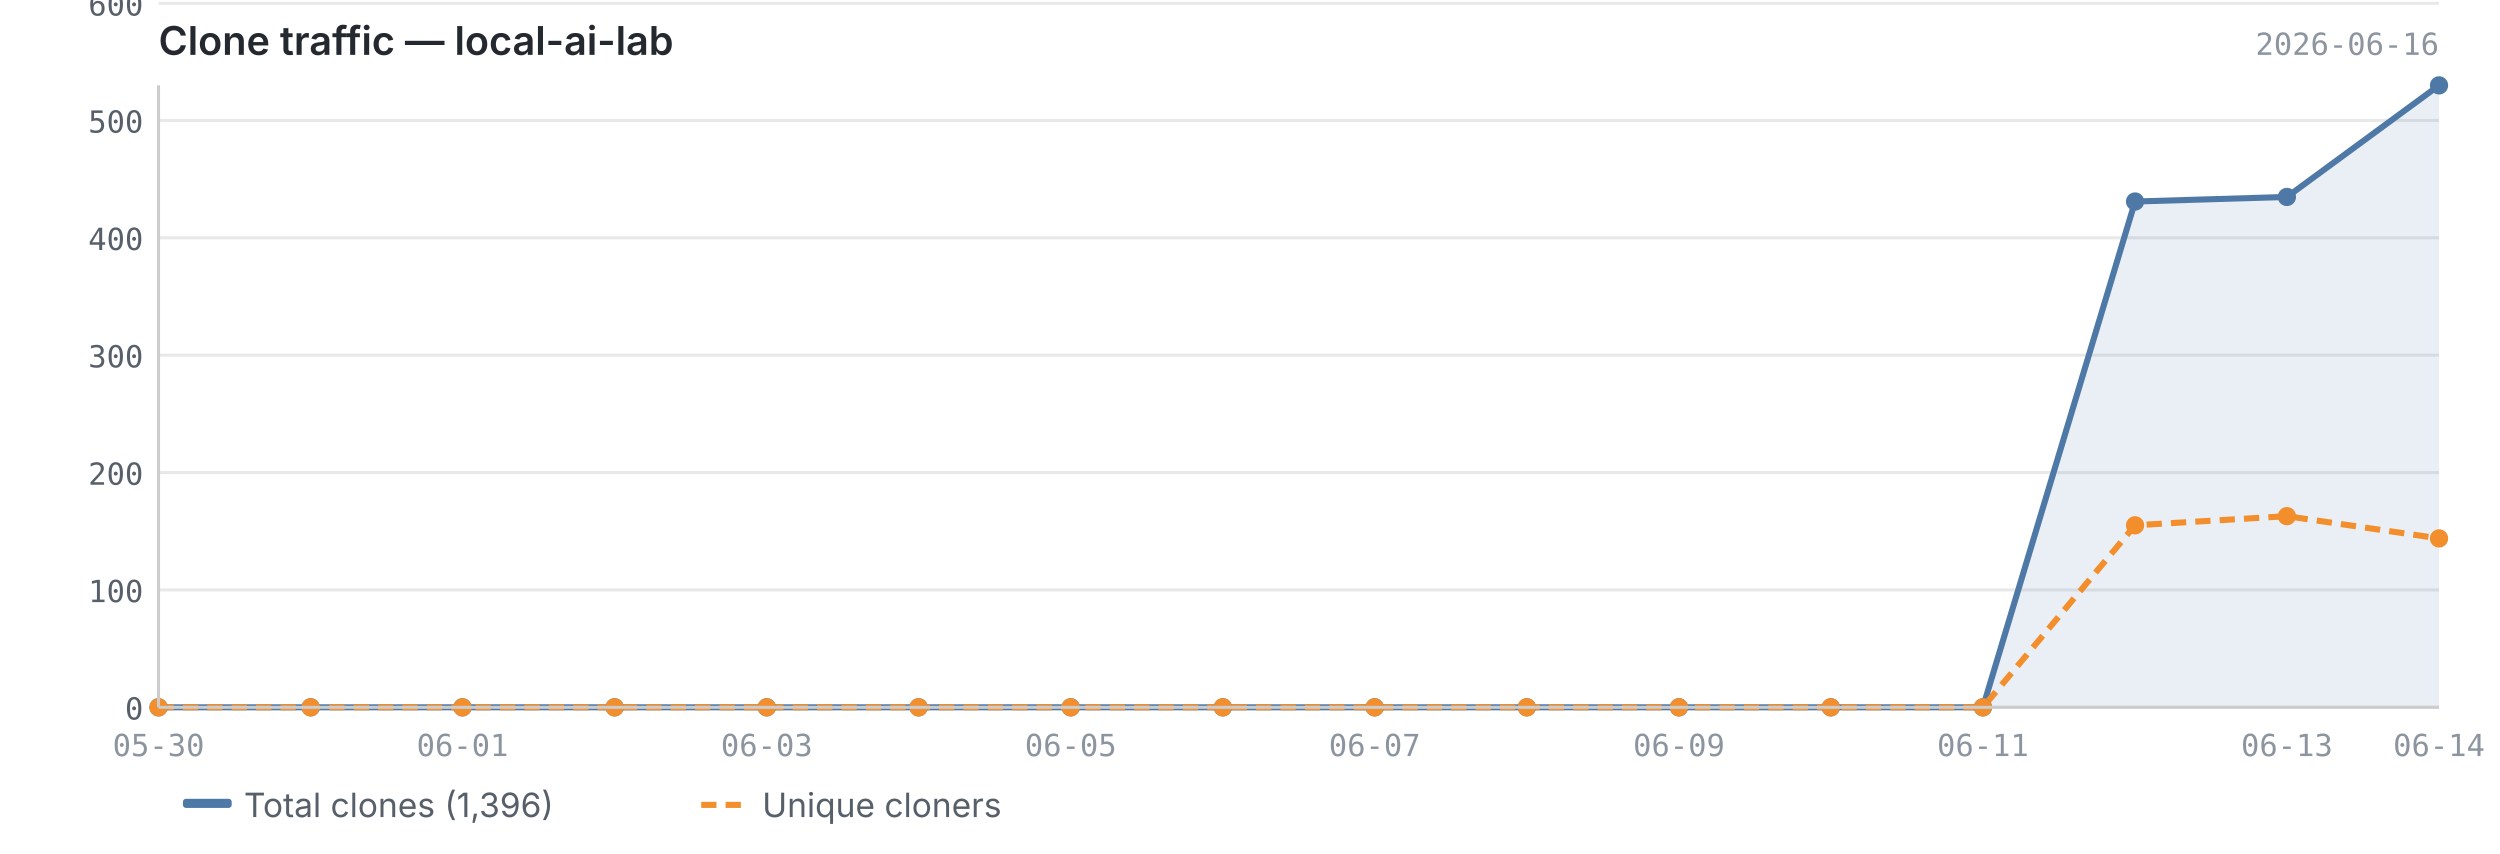
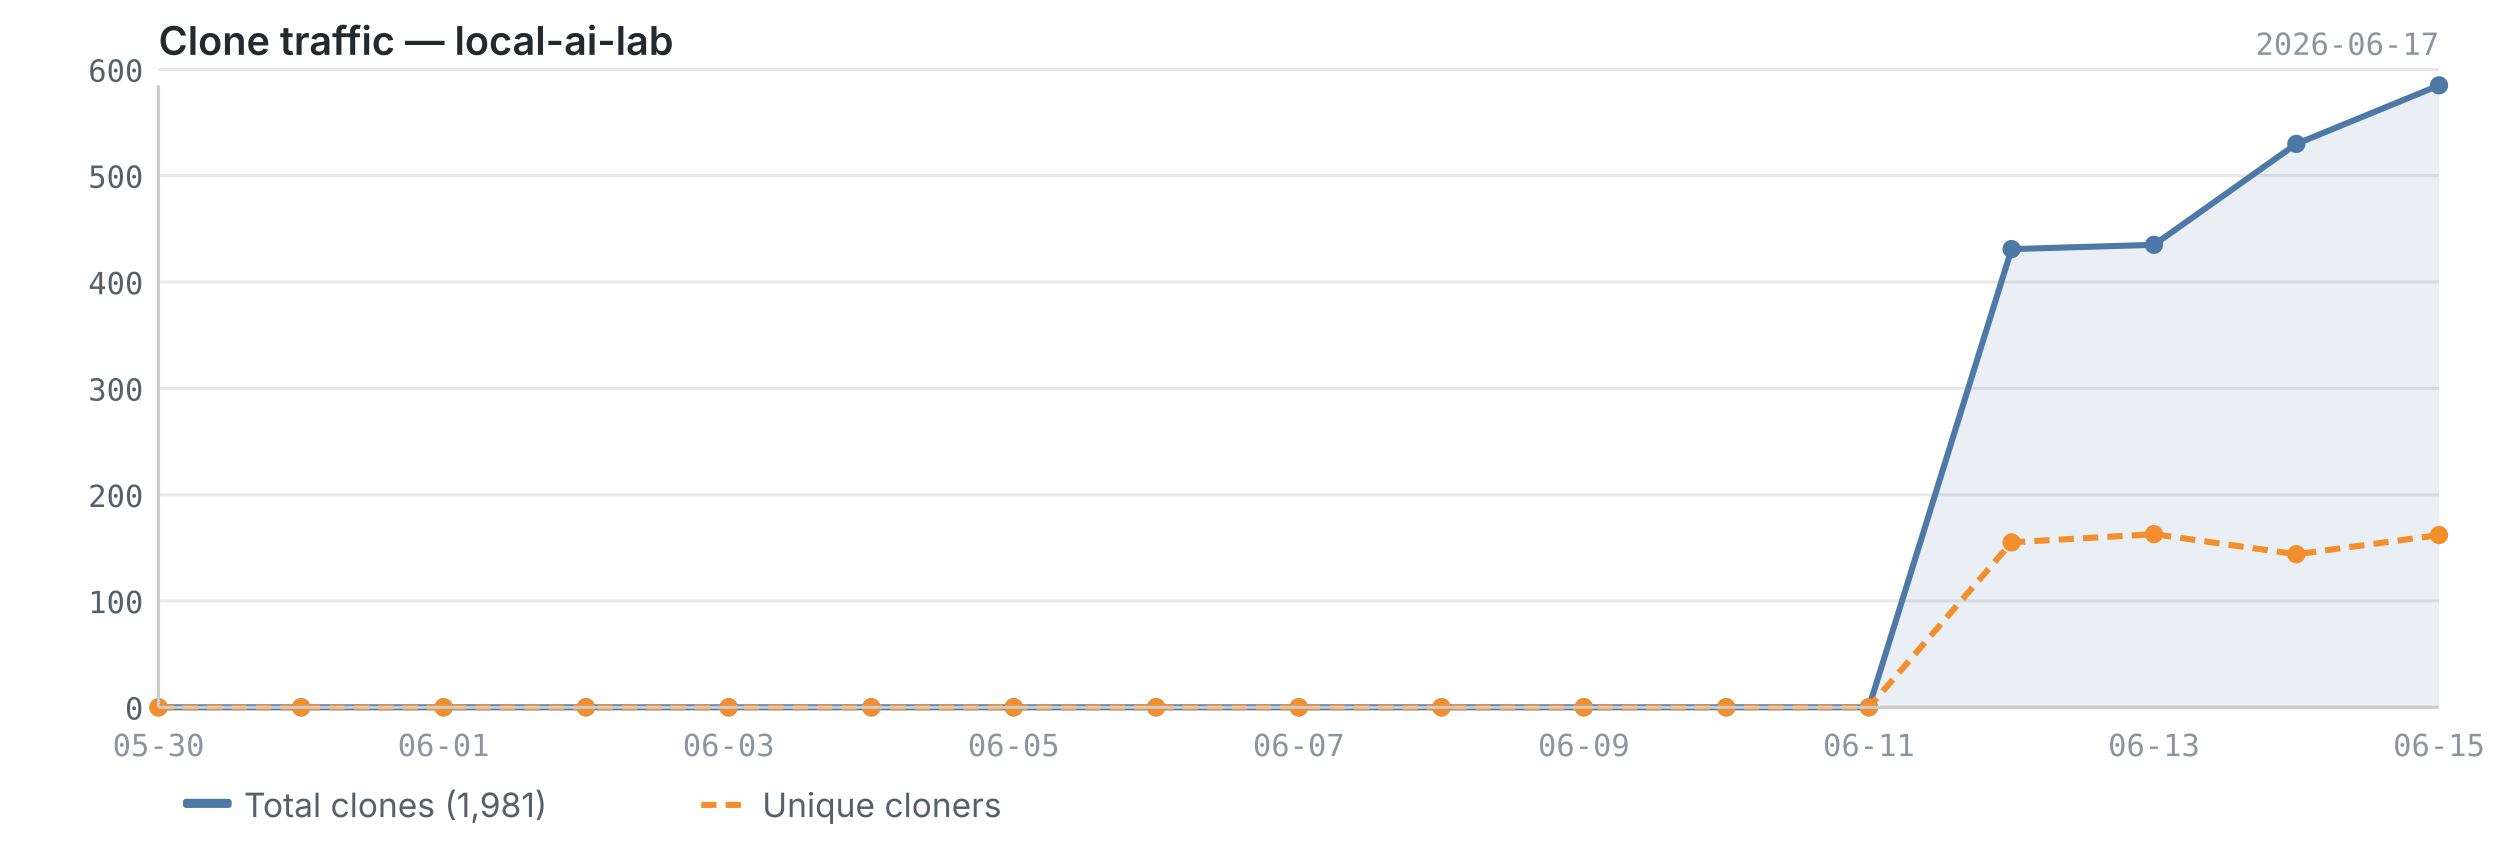
<svg xmlns="http://www.w3.org/2000/svg" viewBox="0 0 820 280" width="820" height="280">
  <text x="52" y="18" font-size="13" font-weight="600" fill="#24292f" font-family="-apple-system, BlinkMacSystemFont, 'Segoe UI', sans-serif">Clone traffic — local-ai-lab</text>
-   <text x="800" y="18" font-size="10" fill="#8c959f" font-family="ui-monospace, SFMono-Regular, 'SF Mono', Menlo, monospace" text-anchor="end">2026-06-16</text>
+   <text x="800" y="18" font-size="10" fill="#8c959f" font-family="ui-monospace, SFMono-Regular, 'SF Mono', Menlo, monospace" text-anchor="end">2026-06-17</text>
  <line x1="52" y1="232.0" x2="800" y2="232.0" stroke="#e8e8e8" stroke-width="1" />
-   <line x1="52" y1="193.5" x2="800" y2="193.5" stroke="#e8e8e8" stroke-width="1" />
-   <line x1="52" y1="155.0" x2="800" y2="155.0" stroke="#e8e8e8" stroke-width="1" />
-   <line x1="52" y1="116.5" x2="800" y2="116.5" stroke="#e8e8e8" stroke-width="1" />
-   <line x1="52" y1="78.0" x2="800" y2="78.0" stroke="#e8e8e8" stroke-width="1" />
-   <line x1="52" y1="39.5" x2="800" y2="39.5" stroke="#e8e8e8" stroke-width="1" />
-   <line x1="52" y1="1.1" x2="800" y2="1.1" stroke="#e8e8e8" stroke-width="1" />
-   <path d="M52.0,232.0 L52.0,232.0 L101.9,232.0 L151.7,232.0 L201.6,232.0 L251.5,232.0 L301.3,232.0 L351.2,232.0 L401.1,232.0 L450.9,232.0 L500.8,232.0 L550.7,232.0 L600.5,232.0 L650.4,232.0 L700.3,66.1 L750.1,64.6 L800.0,28.0 L800.0,232.0 L52.0,232.0Z" fill="#4e79a7" opacity="0.12" />
-   <polyline points="52.0,232.0 101.9,232.0 151.7,232.0 201.6,232.0 251.5,232.0 301.3,232.0 351.2,232.0 401.1,232.0 450.9,232.0 500.8,232.0 550.7,232.0 600.5,232.0 650.4,232.0 700.3,66.1 750.1,64.6 800.0,28.0" fill="none" stroke="#4e79a7" stroke-width="2" stroke-linejoin="round" />
-   <polyline points="52.0,232.0 101.9,232.0 151.7,232.0 201.6,232.0 251.5,232.0 301.3,232.0 351.2,232.0 401.1,232.0 450.9,232.0 500.8,232.0 550.7,232.0 600.5,232.0 650.4,232.0 700.3,172.3 750.1,169.3 800.0,176.6" fill="none" stroke="#f28e2b" stroke-width="2" stroke-linejoin="round" stroke-dasharray="5,3" />
+   <line x1="52" y1="197.1" x2="800" y2="197.1" stroke="#e8e8e8" stroke-width="1" />
+   <line x1="52" y1="162.3" x2="800" y2="162.3" stroke="#e8e8e8" stroke-width="1" />
+   <line x1="52" y1="127.4" x2="800" y2="127.4" stroke="#e8e8e8" stroke-width="1" />
+   <line x1="52" y1="92.5" x2="800" y2="92.5" stroke="#e8e8e8" stroke-width="1" />
+   <line x1="52" y1="57.6" x2="800" y2="57.6" stroke="#e8e8e8" stroke-width="1" />
+   <line x1="52" y1="22.8" x2="800" y2="22.8" stroke="#e8e8e8" stroke-width="1" />
+   <path d="M52.0,232.0 L52.0,232.0 L98.8,232.0 L145.5,232.0 L192.2,232.0 L239.0,232.0 L285.8,232.0 L332.5,232.0 L379.2,232.0 L426.0,232.0 L472.8,232.0 L519.5,232.0 L566.2,232.0 L613.0,232.0 L659.8,81.7 L706.5,80.3 L753.2,47.2 L800.0,28.0 L800.0,232.0 L52.0,232.0Z" fill="#4e79a7" opacity="0.12" />
+   <polyline points="52.0,232.0 98.8,232.0 145.5,232.0 192.2,232.0 239.0,232.0 285.8,232.0 332.5,232.0 379.2,232.0 426.0,232.0 472.8,232.0 519.5,232.0 566.2,232.0 613.0,232.0 659.8,81.7 706.5,80.3 753.2,47.2 800.0,28.0" fill="none" stroke="#4e79a7" stroke-width="2" stroke-linejoin="round" />
+   <polyline points="52.0,232.0 98.8,232.0 145.5,232.0 192.2,232.0 239.0,232.0 285.8,232.0 332.5,232.0 379.2,232.0 426.0,232.0 472.8,232.0 519.5,232.0 566.2,232.0 613.0,232.0 659.8,177.9 706.5,175.2 753.2,181.8 800.0,175.5" fill="none" stroke="#f28e2b" stroke-width="2" stroke-linejoin="round" stroke-dasharray="5,3" />
  <circle cx="52.0" cy="232.0" r="3" fill="#4e79a7" />
-   <circle cx="101.9" cy="232.0" r="3" fill="#4e79a7" />
-   <circle cx="151.7" cy="232.0" r="3" fill="#4e79a7" />
-   <circle cx="201.6" cy="232.0" r="3" fill="#4e79a7" />
-   <circle cx="251.5" cy="232.0" r="3" fill="#4e79a7" />
-   <circle cx="301.3" cy="232.0" r="3" fill="#4e79a7" />
-   <circle cx="351.2" cy="232.0" r="3" fill="#4e79a7" />
-   <circle cx="401.1" cy="232.0" r="3" fill="#4e79a7" />
-   <circle cx="450.9" cy="232.0" r="3" fill="#4e79a7" />
-   <circle cx="500.8" cy="232.0" r="3" fill="#4e79a7" />
-   <circle cx="550.7" cy="232.0" r="3" fill="#4e79a7" />
-   <circle cx="600.5" cy="232.0" r="3" fill="#4e79a7" />
-   <circle cx="650.4" cy="232.0" r="3" fill="#4e79a7" />
-   <circle cx="700.3" cy="66.1" r="3" fill="#4e79a7" />
-   <circle cx="750.1" cy="64.6" r="3" fill="#4e79a7" />
+   <circle cx="98.8" cy="232.0" r="3" fill="#4e79a7" />
+   <circle cx="145.5" cy="232.0" r="3" fill="#4e79a7" />
+   <circle cx="192.2" cy="232.0" r="3" fill="#4e79a7" />
+   <circle cx="239.0" cy="232.0" r="3" fill="#4e79a7" />
+   <circle cx="285.8" cy="232.0" r="3" fill="#4e79a7" />
+   <circle cx="332.5" cy="232.0" r="3" fill="#4e79a7" />
+   <circle cx="379.2" cy="232.0" r="3" fill="#4e79a7" />
+   <circle cx="426.0" cy="232.0" r="3" fill="#4e79a7" />
+   <circle cx="472.8" cy="232.0" r="3" fill="#4e79a7" />
+   <circle cx="519.5" cy="232.0" r="3" fill="#4e79a7" />
+   <circle cx="566.2" cy="232.0" r="3" fill="#4e79a7" />
+   <circle cx="613.0" cy="232.0" r="3" fill="#4e79a7" />
+   <circle cx="659.8" cy="81.7" r="3" fill="#4e79a7" />
+   <circle cx="706.5" cy="80.3" r="3" fill="#4e79a7" />
+   <circle cx="753.2" cy="47.2" r="3" fill="#4e79a7" />
  <circle cx="800.0" cy="28.0" r="3" fill="#4e79a7" />
  <circle cx="52.0" cy="232.0" r="3" fill="#f28e2b" />
-   <circle cx="101.9" cy="232.0" r="3" fill="#f28e2b" />
-   <circle cx="151.7" cy="232.0" r="3" fill="#f28e2b" />
-   <circle cx="201.6" cy="232.0" r="3" fill="#f28e2b" />
-   <circle cx="251.5" cy="232.0" r="3" fill="#f28e2b" />
-   <circle cx="301.3" cy="232.0" r="3" fill="#f28e2b" />
-   <circle cx="351.2" cy="232.0" r="3" fill="#f28e2b" />
-   <circle cx="401.1" cy="232.0" r="3" fill="#f28e2b" />
-   <circle cx="450.9" cy="232.0" r="3" fill="#f28e2b" />
-   <circle cx="500.8" cy="232.0" r="3" fill="#f28e2b" />
-   <circle cx="550.7" cy="232.0" r="3" fill="#f28e2b" />
-   <circle cx="600.5" cy="232.0" r="3" fill="#f28e2b" />
-   <circle cx="650.4" cy="232.0" r="3" fill="#f28e2b" />
-   <circle cx="700.3" cy="172.3" r="3" fill="#f28e2b" />
-   <circle cx="750.1" cy="169.3" r="3" fill="#f28e2b" />
-   <circle cx="800.0" cy="176.6" r="3" fill="#f28e2b" />
+   <circle cx="98.8" cy="232.0" r="3" fill="#f28e2b" />
+   <circle cx="145.5" cy="232.0" r="3" fill="#f28e2b" />
+   <circle cx="192.2" cy="232.0" r="3" fill="#f28e2b" />
+   <circle cx="239.0" cy="232.0" r="3" fill="#f28e2b" />
+   <circle cx="285.8" cy="232.0" r="3" fill="#f28e2b" />
+   <circle cx="332.5" cy="232.0" r="3" fill="#f28e2b" />
+   <circle cx="379.2" cy="232.0" r="3" fill="#f28e2b" />
+   <circle cx="426.0" cy="232.0" r="3" fill="#f28e2b" />
+   <circle cx="472.8" cy="232.0" r="3" fill="#f28e2b" />
+   <circle cx="519.5" cy="232.0" r="3" fill="#f28e2b" />
+   <circle cx="566.2" cy="232.0" r="3" fill="#f28e2b" />
+   <circle cx="613.0" cy="232.0" r="3" fill="#f28e2b" />
+   <circle cx="659.8" cy="177.9" r="3" fill="#f28e2b" />
+   <circle cx="706.5" cy="175.2" r="3" fill="#f28e2b" />
+   <circle cx="753.2" cy="181.8" r="3" fill="#f28e2b" />
+   <circle cx="800.0" cy="175.5" r="3" fill="#f28e2b" />
  <line x1="52" y1="28" x2="52" y2="232" stroke="#cccccc" stroke-width="1" />
  <line x1="52" y1="232" x2="800" y2="232" stroke="#cccccc" stroke-width="1" />
  <text x="47" y="236.0" text-anchor="end" font-size="10" fill="#57606a" font-family="ui-monospace, SFMono-Regular, 'SF Mono', Menlo, monospace">0</text>
-   <text x="47" y="197.5" text-anchor="end" font-size="10" fill="#57606a" font-family="ui-monospace, SFMono-Regular, 'SF Mono', Menlo, monospace">100</text>
-   <text x="47" y="159.0" text-anchor="end" font-size="10" fill="#57606a" font-family="ui-monospace, SFMono-Regular, 'SF Mono', Menlo, monospace">200</text>
-   <text x="47" y="120.5" text-anchor="end" font-size="10" fill="#57606a" font-family="ui-monospace, SFMono-Regular, 'SF Mono', Menlo, monospace">300</text>
-   <text x="47" y="82.0" text-anchor="end" font-size="10" fill="#57606a" font-family="ui-monospace, SFMono-Regular, 'SF Mono', Menlo, monospace">400</text>
-   <text x="47" y="43.5" text-anchor="end" font-size="10" fill="#57606a" font-family="ui-monospace, SFMono-Regular, 'SF Mono', Menlo, monospace">500</text>
-   <text x="47" y="5.1" text-anchor="end" font-size="10" fill="#57606a" font-family="ui-monospace, SFMono-Regular, 'SF Mono', Menlo, monospace">600</text>
+   <text x="47" y="201.1" text-anchor="end" font-size="10" fill="#57606a" font-family="ui-monospace, SFMono-Regular, 'SF Mono', Menlo, monospace">100</text>
+   <text x="47" y="166.3" text-anchor="end" font-size="10" fill="#57606a" font-family="ui-monospace, SFMono-Regular, 'SF Mono', Menlo, monospace">200</text>
+   <text x="47" y="131.4" text-anchor="end" font-size="10" fill="#57606a" font-family="ui-monospace, SFMono-Regular, 'SF Mono', Menlo, monospace">300</text>
+   <text x="47" y="96.5" text-anchor="end" font-size="10" fill="#57606a" font-family="ui-monospace, SFMono-Regular, 'SF Mono', Menlo, monospace">400</text>
+   <text x="47" y="61.6" text-anchor="end" font-size="10" fill="#57606a" font-family="ui-monospace, SFMono-Regular, 'SF Mono', Menlo, monospace">500</text>
+   <text x="47" y="26.8" text-anchor="end" font-size="10" fill="#57606a" font-family="ui-monospace, SFMono-Regular, 'SF Mono', Menlo, monospace">600</text>
  <text x="52.0" y="248" text-anchor="middle" font-size="10" fill="#8c959f" font-family="ui-monospace, SFMono-Regular, 'SF Mono', Menlo, monospace">05-30</text>
-   <text x="151.7" y="248" text-anchor="middle" font-size="10" fill="#8c959f" font-family="ui-monospace, SFMono-Regular, 'SF Mono', Menlo, monospace">06-01</text>
-   <text x="251.5" y="248" text-anchor="middle" font-size="10" fill="#8c959f" font-family="ui-monospace, SFMono-Regular, 'SF Mono', Menlo, monospace">06-03</text>
-   <text x="351.2" y="248" text-anchor="middle" font-size="10" fill="#8c959f" font-family="ui-monospace, SFMono-Regular, 'SF Mono', Menlo, monospace">06-05</text>
-   <text x="450.9" y="248" text-anchor="middle" font-size="10" fill="#8c959f" font-family="ui-monospace, SFMono-Regular, 'SF Mono', Menlo, monospace">06-07</text>
-   <text x="550.7" y="248" text-anchor="middle" font-size="10" fill="#8c959f" font-family="ui-monospace, SFMono-Regular, 'SF Mono', Menlo, monospace">06-09</text>
-   <text x="650.4" y="248" text-anchor="middle" font-size="10" fill="#8c959f" font-family="ui-monospace, SFMono-Regular, 'SF Mono', Menlo, monospace">06-11</text>
-   <text x="750.1" y="248" text-anchor="middle" font-size="10" fill="#8c959f" font-family="ui-monospace, SFMono-Regular, 'SF Mono', Menlo, monospace">06-13</text>
-   <text x="800.0" y="248" text-anchor="middle" font-size="10" fill="#8c959f" font-family="ui-monospace, SFMono-Regular, 'SF Mono', Menlo, monospace">06-14</text>
+   <text x="145.5" y="248" text-anchor="middle" font-size="10" fill="#8c959f" font-family="ui-monospace, SFMono-Regular, 'SF Mono', Menlo, monospace">06-01</text>
+   <text x="239.0" y="248" text-anchor="middle" font-size="10" fill="#8c959f" font-family="ui-monospace, SFMono-Regular, 'SF Mono', Menlo, monospace">06-03</text>
+   <text x="332.5" y="248" text-anchor="middle" font-size="10" fill="#8c959f" font-family="ui-monospace, SFMono-Regular, 'SF Mono', Menlo, monospace">06-05</text>
+   <text x="426.0" y="248" text-anchor="middle" font-size="10" fill="#8c959f" font-family="ui-monospace, SFMono-Regular, 'SF Mono', Menlo, monospace">06-07</text>
+   <text x="519.5" y="248" text-anchor="middle" font-size="10" fill="#8c959f" font-family="ui-monospace, SFMono-Regular, 'SF Mono', Menlo, monospace">06-09</text>
+   <text x="613.0" y="248" text-anchor="middle" font-size="10" fill="#8c959f" font-family="ui-monospace, SFMono-Regular, 'SF Mono', Menlo, monospace">06-11</text>
+   <text x="706.5" y="248" text-anchor="middle" font-size="10" fill="#8c959f" font-family="ui-monospace, SFMono-Regular, 'SF Mono', Menlo, monospace">06-13</text>
+   <text x="800.0" y="248" text-anchor="middle" font-size="10" fill="#8c959f" font-family="ui-monospace, SFMono-Regular, 'SF Mono', Menlo, monospace">06-15</text>
  <rect x="60" y="262" width="16" height="3" fill="#4e79a7" rx="1" />
-   <text x="80" y="268" font-size="11" fill="#57606a" font-family="-apple-system, BlinkMacSystemFont, 'Segoe UI', sans-serif">Total clones (1,396)</text>
+   <text x="80" y="268" font-size="11" fill="#57606a" font-family="-apple-system, BlinkMacSystemFont, 'Segoe UI', sans-serif">Total clones (1,981)</text>
  <line x1="230" y1="264" x2="246" y2="264" stroke="#f28e2b" stroke-width="2" stroke-dasharray="5,3" />
  <text x="250" y="268" font-size="11" fill="#57606a" font-family="-apple-system, BlinkMacSystemFont, 'Segoe UI', sans-serif">Unique cloners</text>
</svg>
